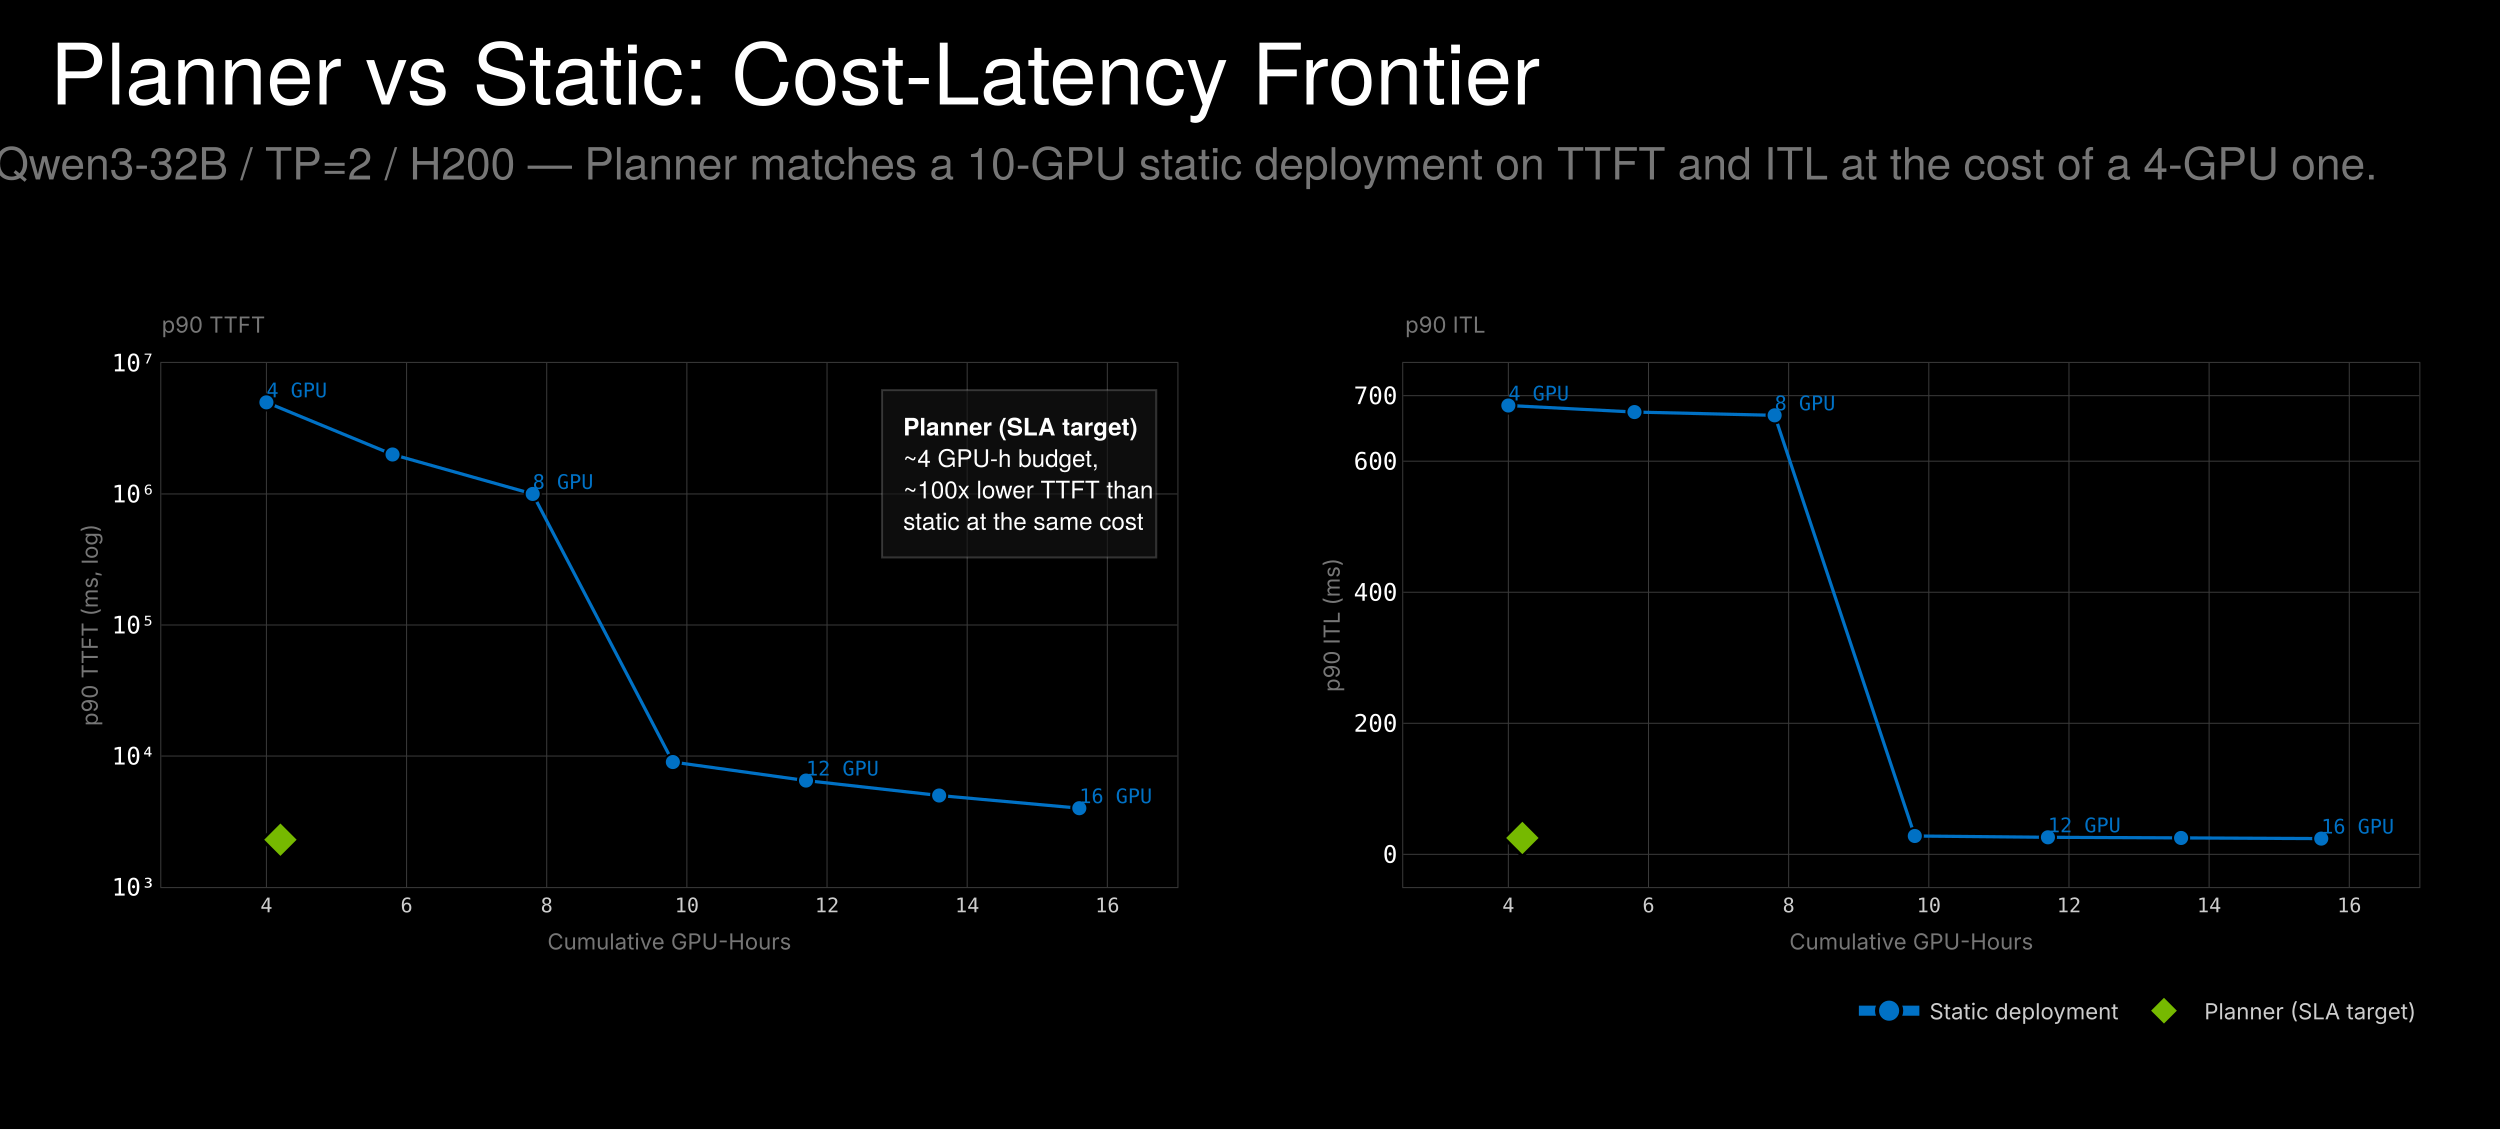
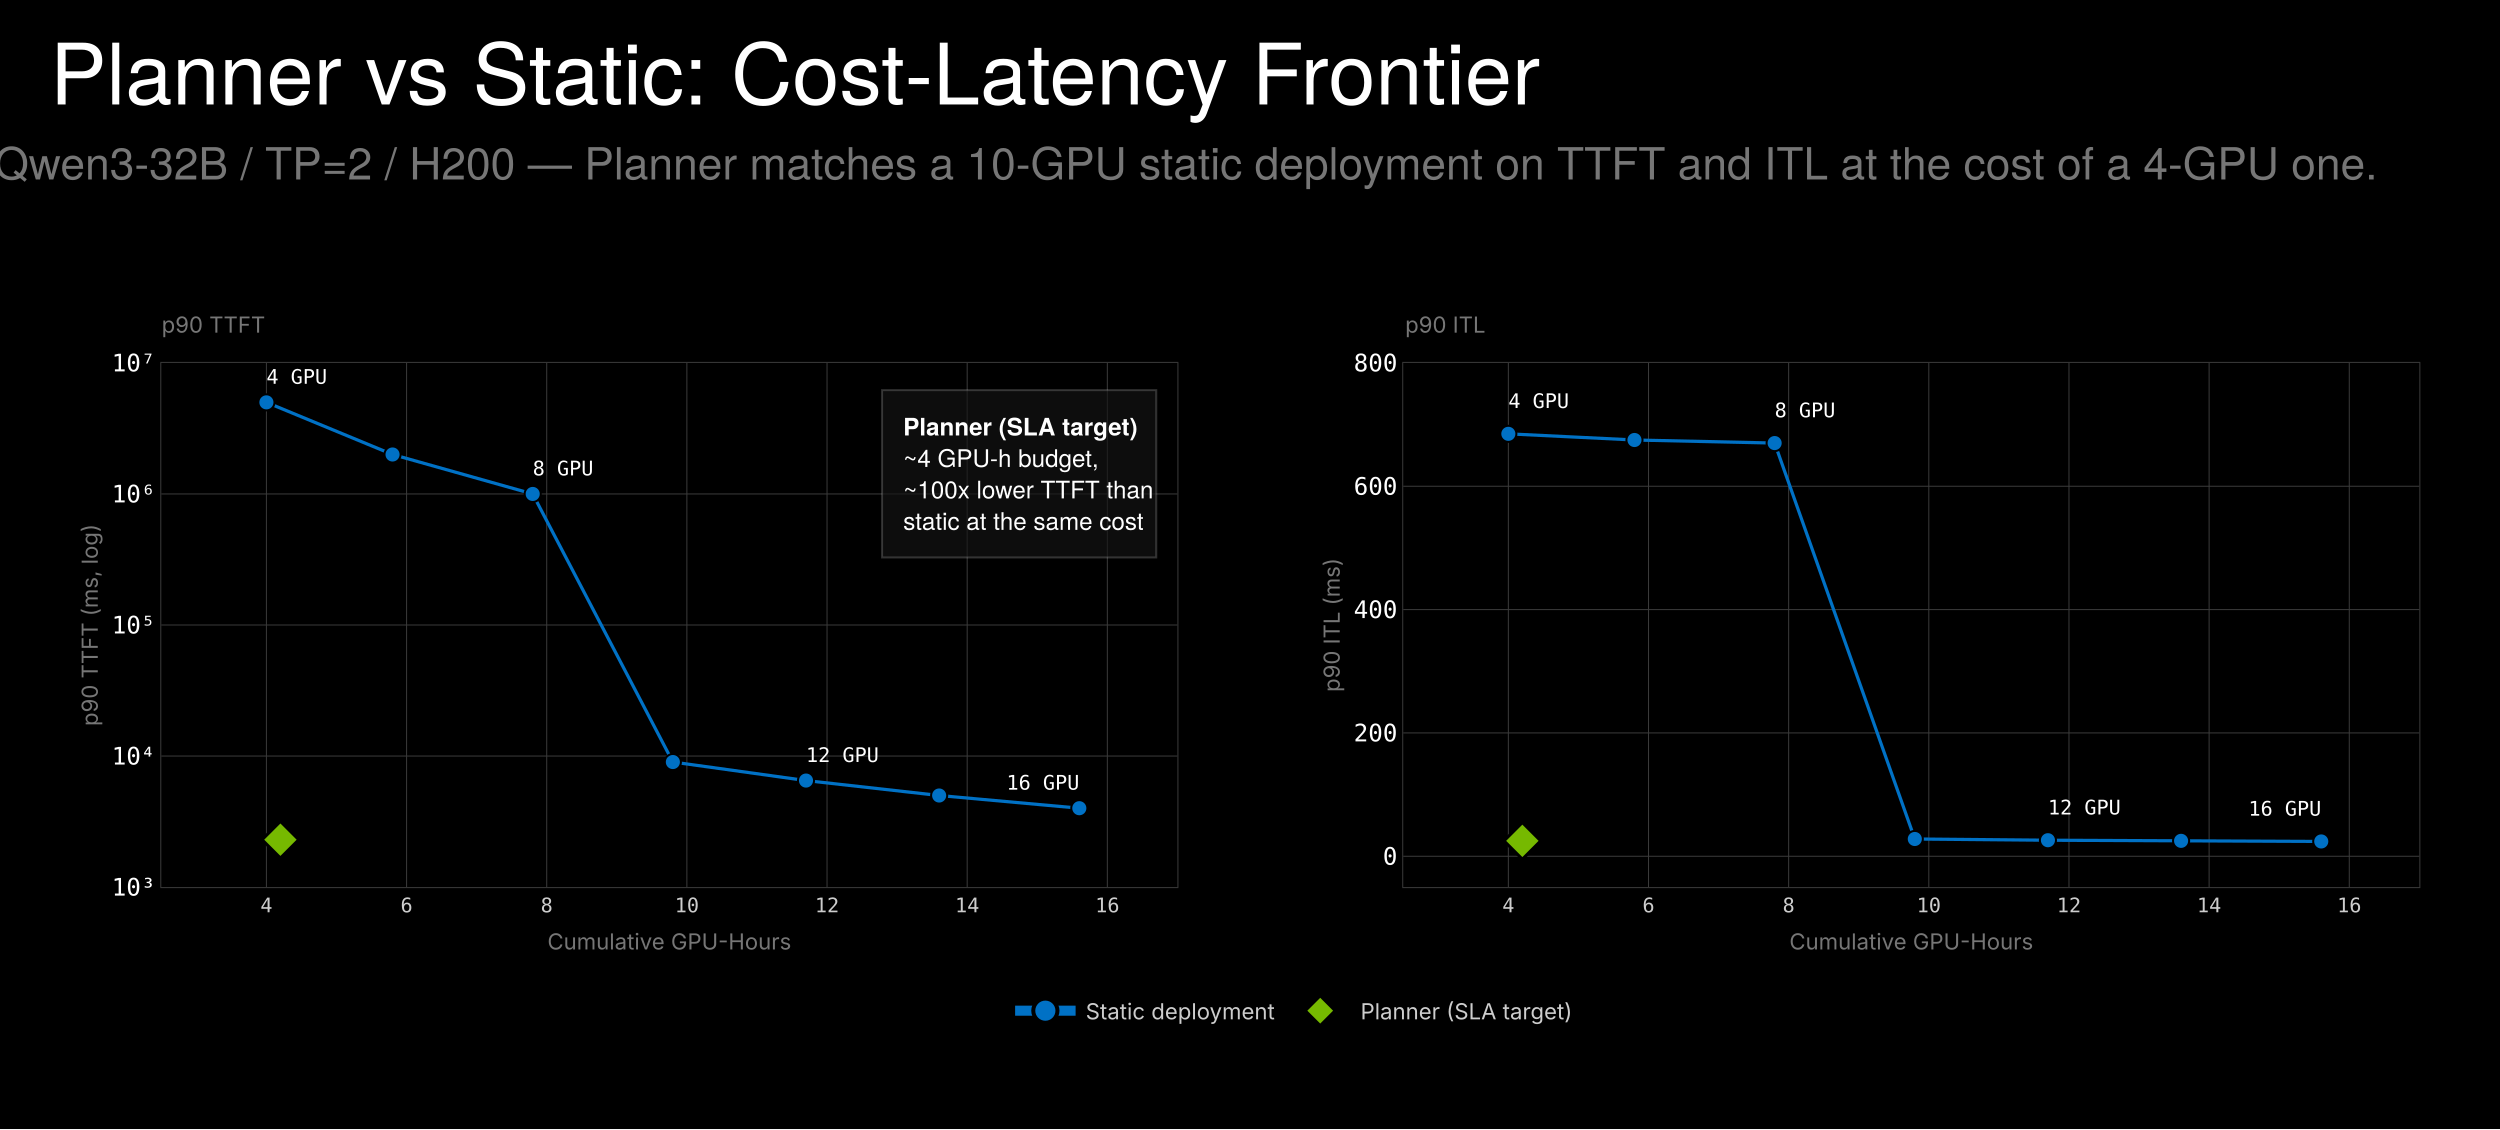
<svg xmlns="http://www.w3.org/2000/svg" class="main-svg" width="1240" height="560" style="" viewBox="0 0 1240 560">
  <rect x="0" y="0" width="1240" height="560" style="fill: rgb(0, 0, 0); fill-opacity: 1;" />
-   <defs id="defs-e20ea1">
+   <defs id="defs-cadc1c">
    <g class="clips">
-       <clipPath id="clipe20ea1xyplot" class="plotclip">
+       <clipPath id="clipcadc1cxyplot" class="plotclip">
        <rect width="504" height="260" />
      </clipPath>
-       <clipPath id="clipe20ea1x2y2plot" class="plotclip">
+       <clipPath id="clipcadc1cx2y2plot" class="plotclip">
        <rect width="504" height="260" />
      </clipPath>
-       <clipPath class="axesclip" id="clipe20ea1x">
+       <clipPath class="axesclip" id="clipcadc1cx">
        <rect x="80" y="0" width="504" height="560" />
      </clipPath>
-       <clipPath class="axesclip" id="clipe20ea1y">
+       <clipPath class="axesclip" id="clipcadc1cy">
        <rect x="0" y="180" width="1240" height="260" />
      </clipPath>
-       <clipPath class="axesclip" id="clipe20ea1xy">
+       <clipPath class="axesclip" id="clipcadc1cxy">
        <rect x="80" y="180" width="504" height="260" />
      </clipPath>
-       <clipPath class="axesclip" id="clipe20ea1y2">
+       <clipPath class="axesclip" id="clipcadc1cy2">
        <rect x="0" y="180" width="1240" height="260" />
      </clipPath>
-       <clipPath class="axesclip" id="clipe20ea1xy2">
+       <clipPath class="axesclip" id="clipcadc1cxy2">
        <rect x="80" y="180" width="504" height="260" />
      </clipPath>
-       <clipPath class="axesclip" id="clipe20ea1x2">
+       <clipPath class="axesclip" id="clipcadc1cx2">
        <rect x="696" y="0" width="504" height="560" />
      </clipPath>
-       <clipPath class="axesclip" id="clipe20ea1x2y">
+       <clipPath class="axesclip" id="clipcadc1cx2y">
        <rect x="696" y="180" width="504" height="260" />
      </clipPath>
-       <clipPath class="axesclip" id="clipe20ea1x2y2">
+       <clipPath class="axesclip" id="clipcadc1cx2y2">
        <rect x="696" y="180" width="504" height="260" />
      </clipPath>
    </g>
    <g class="gradients" />
    <g class="patterns" />
  </defs>
  <g class="bglayer" />
  <g class="layer-below">
    <g class="imagelayer" />
    <g class="shapelayer" />
  </g>
  <g class="cartesianlayer">
    <g class="subplot xy">
      <g class="layer-subplot">
        <g class="shapelayer" />
        <g class="imagelayer" />
      </g>
      <g class="minor-gridlayer">
        <g class="x" />
        <g class="y" />
      </g>
      <g class="gridlayer">
        <g class="x">
          <path class="xgrid crisp" transform="translate(132.14,0)" d="M0,180v260" style="stroke: rgb(58, 58, 58); stroke-opacity: 1; stroke-width: 0.5px;" />
          <path class="xgrid crisp" transform="translate(201.66,0)" d="M0,180v260" style="stroke: rgb(58, 58, 58); stroke-opacity: 1; stroke-width: 0.5px;" />
          <path class="xgrid crisp" transform="translate(271.17,0)" d="M0,180v260" style="stroke: rgb(58, 58, 58); stroke-opacity: 1; stroke-width: 0.5px;" />
          <path class="xgrid crisp" transform="translate(340.69,0)" d="M0,180v260" style="stroke: rgb(58, 58, 58); stroke-opacity: 1; stroke-width: 0.5px;" />
          <path class="xgrid crisp" transform="translate(410.21,0)" d="M0,180v260" style="stroke: rgb(58, 58, 58); stroke-opacity: 1; stroke-width: 0.5px;" />
          <path class="xgrid crisp" transform="translate(479.72,0)" d="M0,180v260" style="stroke: rgb(58, 58, 58); stroke-opacity: 1; stroke-width: 0.5px;" />
          <path class="xgrid crisp" transform="translate(549.24,0)" d="M0,180v260" style="stroke: rgb(58, 58, 58); stroke-opacity: 1; stroke-width: 0.5px;" />
        </g>
        <g class="y">
          <path class="ygrid crisp" transform="translate(0,375)" d="M80,0h504" style="stroke: rgb(58, 58, 58); stroke-opacity: 1; stroke-width: 0.5px;" />
          <path class="ygrid crisp" transform="translate(0,310)" d="M80,0h504" style="stroke: rgb(58, 58, 58); stroke-opacity: 1; stroke-width: 0.5px;" />
          <path class="ygrid crisp" transform="translate(0,245)" d="M80,0h504" style="stroke: rgb(58, 58, 58); stroke-opacity: 1; stroke-width: 0.5px;" />
        </g>
      </g>
      <g class="zerolinelayer" />
      <g class="layer-between">
        <g class="shapelayer" />
        <g class="imagelayer" />
      </g>
      <path class="xlines-below" />
      <path class="ylines-below" />
      <g class="overlines-below" />
      <g class="xaxislayer-below" />
      <g class="yaxislayer-below" />
      <g class="overaxes-below" />
      <g class="overplot">
-         <g class="xy" transform="translate(80,180)" clip-path="url(#clipe20ea1xyplot)">
+         <g class="xy" transform="translate(80,180)">
          <g class="scatterlayer mlayer">
-             <g class="trace scatter trace769a23" style="stroke-miterlimit: 2; opacity: 1;">
-               <g class="fills" />
+             <g class="trace scatter trace6e0366" style="stroke-miterlimit: 2; opacity: 1;">
+               <g class="fills" clip-path="url(#clipcadc1cxyplot)" />
              <g class="errorbars" />
              <g class="lines">
-                 <path class="js-line" d="M52.14,19.57L114.7,45.43L184.22,65L253.74,197.97L319.78,207.16L385.82,214.57L455.34,220.87" style="vector-effect: none; fill: none; stroke: rgb(0, 113, 197); stroke-opacity: 1; stroke-width: 1.6px; opacity: 1;" />
-               </g>
-               <g class="points">
+                 <path class="js-line" d="M52.14,19.57L114.7,45.43L184.22,65L253.74,197.97L319.78,207.16L385.82,214.57L455.34,220.87" clip-path="url(#clipcadc1cxyplot)" style="vector-effect: none; fill: none; stroke: rgb(0, 113, 197); stroke-opacity: 1; stroke-width: 1.6px; opacity: 1;" />
+               </g>
+               <g class="points" clip-path="url(#clipcadc1cxyplot)">
                <path class="point" transform="translate(52.14,19.57)" d="M4,0A4,4 0 1,1 0,-4A4,4 0 0,1 4,0Z" style="opacity: 1; stroke-width: 1px; fill: rgb(0, 113, 197); fill-opacity: 1; stroke: rgb(0, 0, 0); stroke-opacity: 1;" />
                <path class="point" transform="translate(114.7,45.43)" d="M4,0A4,4 0 1,1 0,-4A4,4 0 0,1 4,0Z" style="opacity: 1; stroke-width: 1px; fill: rgb(0, 113, 197); fill-opacity: 1; stroke: rgb(0, 0, 0); stroke-opacity: 1;" />
                <path class="point" transform="translate(184.22,65)" d="M4,0A4,4 0 1,1 0,-4A4,4 0 0,1 4,0Z" style="opacity: 1; stroke-width: 1px; fill: rgb(0, 113, 197); fill-opacity: 1; stroke: rgb(0, 0, 0); stroke-opacity: 1;" />
                <path class="point" transform="translate(253.74,197.97)" d="M4,0A4,4 0 1,1 0,-4A4,4 0 0,1 4,0Z" style="opacity: 1; stroke-width: 1px; fill: rgb(0, 113, 197); fill-opacity: 1; stroke: rgb(0, 0, 0); stroke-opacity: 1;" />
                <path class="point" transform="translate(319.78,207.16)" d="M4,0A4,4 0 1,1 0,-4A4,4 0 0,1 4,0Z" style="opacity: 1; stroke-width: 1px; fill: rgb(0, 113, 197); fill-opacity: 1; stroke: rgb(0, 0, 0); stroke-opacity: 1;" />
                <path class="point" transform="translate(385.82,214.57)" d="M4,0A4,4 0 1,1 0,-4A4,4 0 0,1 4,0Z" style="opacity: 1; stroke-width: 1px; fill: rgb(0, 113, 197); fill-opacity: 1; stroke: rgb(0, 0, 0); stroke-opacity: 1;" />
                <path class="point" transform="translate(455.34,220.87)" d="M4,0A4,4 0 1,1 0,-4A4,4 0 0,1 4,0Z" style="opacity: 1; stroke-width: 1px; fill: rgb(0, 113, 197); fill-opacity: 1; stroke: rgb(0, 0, 0); stroke-opacity: 1;" />
              </g>
-               <g class="text" />
-             </g>
-             <g class="trace scatter trace6d739d" style="stroke-miterlimit: 2; opacity: 1;">
-               <g class="fills" />
+               <g class="text" clip-path="url(#clipcadc1cxyplot)" />
+             </g>
+             <g class="trace scatter trace24b62a" style="stroke-miterlimit: 2; opacity: 1;">
+               <g class="fills" clip-path="url(#clipcadc1cxyplot)" />
              <g class="errorbars" />
              <g class="lines" />
              <g class="points" />
              <g class="text">
-                 <g class="textpoint" transform="translate(0,-2.5)">
-                   <text x="52.14" y="19.57" text-anchor="start" style="font-family: 'Geist Mono', 'JetBrains Mono', 'Roboto Mono', 'SF Mono', Menlo, Consolas, monospace; font-size: 10px; fill: rgb(0, 113, 197); fill-opacity: 1; white-space: pre;">4 GPU</text>
-                 </g>
-                 <g class="textpoint" transform="translate(0,-2.5)">
-                   <text x="184.22" y="65" text-anchor="start" style="font-family: 'Geist Mono', 'JetBrains Mono', 'Roboto Mono', 'SF Mono', Menlo, Consolas, monospace; font-size: 10px; fill: rgb(0, 113, 197); fill-opacity: 1; white-space: pre;">8 GPU</text>
-                 </g>
-                 <g class="textpoint" transform="translate(0,-2.5)">
-                   <text x="319.78" y="207.16" text-anchor="start" style="font-family: 'Geist Mono', 'JetBrains Mono', 'Roboto Mono', 'SF Mono', Menlo, Consolas, monospace; font-size: 10px; fill: rgb(0, 113, 197); fill-opacity: 1; white-space: pre;">12 GPU</text>
-                 </g>
-                 <g class="textpoint" transform="translate(0,-2.5)">
-                   <text x="455.34" y="220.87" text-anchor="start" style="font-family: 'Geist Mono', 'JetBrains Mono', 'Roboto Mono', 'SF Mono', Menlo, Consolas, monospace; font-size: 10px; fill: rgb(0, 113, 197); fill-opacity: 1; white-space: pre;">16 GPU</text>
-                 </g>
-               </g>
-             </g>
-             <g class="trace scatter trace0fc1ae" style="stroke-miterlimit: 2; opacity: 1;">
-               <g class="fills" />
+                 <g class="textpoint" transform="translate(0,2.5)">
+                   <text x="52.14" y="7.87" text-anchor="start" style="font-family: 'Geist Mono', 'JetBrains Mono', 'Roboto Mono', 'SF Mono', Menlo, Consolas, monospace; font-size: 10px; fill: rgb(255, 255, 255); fill-opacity: 1; white-space: pre;">4 GPU</text>
+                 </g>
+                 <g class="textpoint" transform="translate(0,2.5)">
+                   <text x="184.22" y="53.3" text-anchor="start" style="font-family: 'Geist Mono', 'JetBrains Mono', 'Roboto Mono', 'SF Mono', Menlo, Consolas, monospace; font-size: 10px; fill: rgb(255, 255, 255); fill-opacity: 1; white-space: pre;">8 GPU</text>
+                 </g>
+                 <g class="textpoint" transform="translate(0,2.5)">
+                   <text x="319.78" y="195.46" text-anchor="start" style="font-family: 'Geist Mono', 'JetBrains Mono', 'Roboto Mono', 'SF Mono', Menlo, Consolas, monospace; font-size: 10px; fill: rgb(255, 255, 255); fill-opacity: 1; white-space: pre;">12 GPU</text>
+                 </g>
+                 <g class="textpoint" transform="translate(0,2.5)">
+                   <text x="455.34" y="209.17" text-anchor="end" style="font-family: 'Geist Mono', 'JetBrains Mono', 'Roboto Mono', 'SF Mono', Menlo, Consolas, monospace; font-size: 10px; fill: rgb(255, 255, 255); fill-opacity: 1; white-space: pre;">16 GPU</text>
+                 </g>
+               </g>
+             </g>
+             <g class="trace scatter trace91339e" style="stroke-miterlimit: 2; opacity: 1;">
+               <g class="fills" clip-path="url(#clipcadc1cxyplot)" />
              <g class="errorbars" />
              <g class="lines" />
-               <g class="points">
+               <g class="points" clip-path="url(#clipcadc1cxyplot)">
                <path class="point" transform="translate(59.09,236.49)" d="M9.1,0L0,9.1L-9.1,0L0,-9.1Z" style="opacity: 1; stroke-width: 1.5px; fill: rgb(118, 185, 0); fill-opacity: 1; stroke: rgb(0, 0, 0); stroke-opacity: 1;" />
              </g>
-               <g class="text" />
+               <g class="text" clip-path="url(#clipcadc1cxyplot)" />
            </g>
          </g>
        </g>
      </g>
      <g class="zerolinelayer-above" />
      <path class="xlines-above crisp" d="M79.5,440.25H584.5M79.5,179.75H584.5" style="fill: none; stroke-width: 0.5px; stroke: rgb(58, 58, 58); stroke-opacity: 1;" />
      <path class="ylines-above crisp" d="M79.75,180V440M584.25,180V440" style="fill: none; stroke-width: 0.5px; stroke: rgb(58, 58, 58); stroke-opacity: 1;" />
      <g class="overlines-above" />
      <g class="xaxislayer-above">
        <g class="xtick">
          <text text-anchor="middle" x="0" y="452.5" transform="translate(132.14,0)" style="font-family: 'Geist Mono', 'JetBrains Mono', 'Roboto Mono', 'SF Mono', Menlo, Consolas, monospace; font-size: 10px; fill: rgb(205, 205, 205); fill-opacity: 1; white-space: pre;">4</text>
        </g>
        <g class="xtick">
          <text text-anchor="middle" x="0" y="452.5" style="font-family: 'Geist Mono', 'JetBrains Mono', 'Roboto Mono', 'SF Mono', Menlo, Consolas, monospace; font-size: 10px; fill: rgb(205, 205, 205); fill-opacity: 1; white-space: pre;" transform="translate(201.66,0)">6</text>
        </g>
        <g class="xtick">
          <text text-anchor="middle" x="0" y="452.5" style="font-family: 'Geist Mono', 'JetBrains Mono', 'Roboto Mono', 'SF Mono', Menlo, Consolas, monospace; font-size: 10px; fill: rgb(205, 205, 205); fill-opacity: 1; white-space: pre;" transform="translate(271.17,0)">8</text>
        </g>
        <g class="xtick">
          <text text-anchor="middle" x="0" y="452.5" style="font-family: 'Geist Mono', 'JetBrains Mono', 'Roboto Mono', 'SF Mono', Menlo, Consolas, monospace; font-size: 10px; fill: rgb(205, 205, 205); fill-opacity: 1; white-space: pre;" transform="translate(340.69,0)">10</text>
        </g>
        <g class="xtick">
          <text text-anchor="middle" x="0" y="452.5" style="font-family: 'Geist Mono', 'JetBrains Mono', 'Roboto Mono', 'SF Mono', Menlo, Consolas, monospace; font-size: 10px; fill: rgb(205, 205, 205); fill-opacity: 1; white-space: pre;" transform="translate(410.21,0)">12</text>
        </g>
        <g class="xtick">
          <text text-anchor="middle" x="0" y="452.5" style="font-family: 'Geist Mono', 'JetBrains Mono', 'Roboto Mono', 'SF Mono', Menlo, Consolas, monospace; font-size: 10px; fill: rgb(205, 205, 205); fill-opacity: 1; white-space: pre;" transform="translate(479.72,0)">14</text>
        </g>
        <g class="xtick">
          <text text-anchor="middle" x="0" y="452.5" style="font-family: 'Geist Mono', 'JetBrains Mono', 'Roboto Mono', 'SF Mono', Menlo, Consolas, monospace; font-size: 10px; fill: rgb(205, 205, 205); fill-opacity: 1; white-space: pre;" transform="translate(549.24,0)">16</text>
        </g>
      </g>
      <g class="yaxislayer-above">
        <g class="ytick">
          <text text-anchor="end" x="77.1" y="4.2" transform="translate(0,440)" style="font-family: 'Geist Mono', 'JetBrains Mono', 'Roboto Mono', 'SF Mono', Menlo, Consolas, monospace; font-size: 12px; fill: rgb(255, 255, 255); fill-opacity: 1; white-space: pre;">10³</text>
        </g>
        <g class="ytick">
          <text text-anchor="end" x="77.1" y="4.2" style="font-family: 'Geist Mono', 'JetBrains Mono', 'Roboto Mono', 'SF Mono', Menlo, Consolas, monospace; font-size: 12px; fill: rgb(255, 255, 255); fill-opacity: 1; white-space: pre;" transform="translate(0,375)">10⁴</text>
        </g>
        <g class="ytick">
          <text text-anchor="end" x="77.1" y="4.2" style="font-family: 'Geist Mono', 'JetBrains Mono', 'Roboto Mono', 'SF Mono', Menlo, Consolas, monospace; font-size: 12px; fill: rgb(255, 255, 255); fill-opacity: 1; white-space: pre;" transform="translate(0,310)">10⁵</text>
        </g>
        <g class="ytick">
          <text text-anchor="end" x="77.1" y="4.2" style="font-family: 'Geist Mono', 'JetBrains Mono', 'Roboto Mono', 'SF Mono', Menlo, Consolas, monospace; font-size: 12px; fill: rgb(255, 255, 255); fill-opacity: 1; white-space: pre;" transform="translate(0,245)">10⁶</text>
        </g>
        <g class="ytick">
          <text text-anchor="end" x="77.1" y="4.2" style="font-family: 'Geist Mono', 'JetBrains Mono', 'Roboto Mono', 'SF Mono', Menlo, Consolas, monospace; font-size: 12px; fill: rgb(255, 255, 255); fill-opacity: 1; white-space: pre;" transform="translate(0,180)">10⁷</text>
        </g>
      </g>
      <g class="overaxes-above" />
    </g>
    <g class="subplot x2y2">
      <g class="layer-subplot">
        <g class="shapelayer" />
        <g class="imagelayer" />
      </g>
      <g class="minor-gridlayer">
        <g class="x2" />
        <g class="y2" />
      </g>
      <g class="gridlayer">
        <g class="x2">
          <path class="x2grid crisp" transform="translate(748.14,0)" d="M0,180v260" style="stroke: rgb(58, 58, 58); stroke-opacity: 1; stroke-width: 0.5px;" />
          <path class="x2grid crisp" transform="translate(817.66,0)" d="M0,180v260" style="stroke: rgb(58, 58, 58); stroke-opacity: 1; stroke-width: 0.5px;" />
          <path class="x2grid crisp" transform="translate(887.17,0)" d="M0,180v260" style="stroke: rgb(58, 58, 58); stroke-opacity: 1; stroke-width: 0.5px;" />
          <path class="x2grid crisp" transform="translate(956.69,0)" d="M0,180v260" style="stroke: rgb(58, 58, 58); stroke-opacity: 1; stroke-width: 0.5px;" />
          <path class="x2grid crisp" transform="translate(1026.21,0)" d="M0,180v260" style="stroke: rgb(58, 58, 58); stroke-opacity: 1; stroke-width: 0.5px;" />
          <path class="x2grid crisp" transform="translate(1095.72,0)" d="M0,180v260" style="stroke: rgb(58, 58, 58); stroke-opacity: 1; stroke-width: 0.5px;" />
          <path class="x2grid crisp" transform="translate(1165.24,0)" d="M0,180v260" style="stroke: rgb(58, 58, 58); stroke-opacity: 1; stroke-width: 0.5px;" />
        </g>
        <g class="y2">
-           <path class="y2grid crisp" transform="translate(0,423.75)" d="M696,0h504" style="stroke: rgb(58, 58, 58); stroke-opacity: 1; stroke-width: 0.5px;" />
-           <path class="y2grid crisp" transform="translate(0,358.75)" d="M696,0h504" style="stroke: rgb(58, 58, 58); stroke-opacity: 1; stroke-width: 0.5px;" />
-           <path class="y2grid crisp" transform="translate(0,293.75)" d="M696,0h504" style="stroke: rgb(58, 58, 58); stroke-opacity: 1; stroke-width: 0.5px;" />
-           <path class="y2grid crisp" transform="translate(0,228.75)" d="M696,0h504" style="stroke: rgb(58, 58, 58); stroke-opacity: 1; stroke-width: 0.5px;" />
-           <path class="y2grid crisp" transform="translate(0,196.25)" d="M696,0h504" style="stroke: rgb(58, 58, 58); stroke-opacity: 1; stroke-width: 0.5px;" />
+           <path class="y2grid crisp" transform="translate(0,424.71)" d="M696,0h504" style="stroke: rgb(58, 58, 58); stroke-opacity: 1; stroke-width: 0.5px;" />
+           <path class="y2grid crisp" transform="translate(0,363.53)" d="M696,0h504" style="stroke: rgb(58, 58, 58); stroke-opacity: 1; stroke-width: 0.5px;" />
+           <path class="y2grid crisp" transform="translate(0,302.35)" d="M696,0h504" style="stroke: rgb(58, 58, 58); stroke-opacity: 1; stroke-width: 0.5px;" />
+           <path class="y2grid crisp" transform="translate(0,241.18)" d="M696,0h504" style="stroke: rgb(58, 58, 58); stroke-opacity: 1; stroke-width: 0.5px;" />
        </g>
      </g>
      <g class="zerolinelayer" />
      <g class="layer-between">
        <g class="shapelayer" />
        <g class="imagelayer" />
      </g>
      <path class="xlines-below" />
      <path class="ylines-below" />
      <g class="overlines-below" />
      <g class="xaxislayer-below" />
      <g class="yaxislayer-below" />
      <g class="overaxes-below" />
      <g class="overplot">
-         <g class="x2y2" transform="translate(696,180)" clip-path="url(#clipe20ea1x2y2plot)">
+         <g class="x2y2" transform="translate(696,180)">
          <g class="scatterlayer mlayer">
-             <g class="trace scatter trace179962" style="stroke-miterlimit: 2; opacity: 1;">
-               <g class="fills" />
+             <g class="trace scatter trace366519" style="stroke-miterlimit: 2; opacity: 1;">
+               <g class="fills" clip-path="url(#clipcadc1cx2y2plot)" />
              <g class="errorbars" />
              <g class="lines">
-                 <path class="js-line" d="M52.14,21.13L114.7,24.38L184.22,26L253.74,234.65L319.78,235.3L455.34,235.95" style="vector-effect: none; fill: none; stroke: rgb(0, 113, 197); stroke-opacity: 1; stroke-width: 1.6px; opacity: 1;" />
-               </g>
-               <g class="points">
-                 <path class="point" transform="translate(52.14,21.13)" d="M4,0A4,4 0 1,1 0,-4A4,4 0 0,1 4,0Z" style="opacity: 1; stroke-width: 1px; fill: rgb(0, 113, 197); fill-opacity: 1; stroke: rgb(0, 0, 0); stroke-opacity: 1;" />
-                 <path class="point" transform="translate(114.7,24.38)" d="M4,0A4,4 0 1,1 0,-4A4,4 0 0,1 4,0Z" style="opacity: 1; stroke-width: 1px; fill: rgb(0, 113, 197); fill-opacity: 1; stroke: rgb(0, 0, 0); stroke-opacity: 1;" />
-                 <path class="point" transform="translate(184.22,26)" d="M4,0A4,4 0 1,1 0,-4A4,4 0 0,1 4,0Z" style="opacity: 1; stroke-width: 1px; fill: rgb(0, 113, 197); fill-opacity: 1; stroke: rgb(0, 0, 0); stroke-opacity: 1;" />
-                 <path class="point" transform="translate(253.74,234.65)" d="M4,0A4,4 0 1,1 0,-4A4,4 0 0,1 4,0Z" style="opacity: 1; stroke-width: 1px; fill: rgb(0, 113, 197); fill-opacity: 1; stroke: rgb(0, 0, 0); stroke-opacity: 1;" />
-                 <path class="point" transform="translate(319.78,235.3)" d="M4,0A4,4 0 1,1 0,-4A4,4 0 0,1 4,0Z" style="opacity: 1; stroke-width: 1px; fill: rgb(0, 113, 197); fill-opacity: 1; stroke: rgb(0, 0, 0); stroke-opacity: 1;" />
-                 <path class="point" transform="translate(385.82,235.63)" d="M4,0A4,4 0 1,1 0,-4A4,4 0 0,1 4,0Z" style="opacity: 1; stroke-width: 1px; fill: rgb(0, 113, 197); fill-opacity: 1; stroke: rgb(0, 0, 0); stroke-opacity: 1;" />
-                 <path class="point" transform="translate(455.34,235.95)" d="M4,0A4,4 0 1,1 0,-4A4,4 0 0,1 4,0Z" style="opacity: 1; stroke-width: 1px; fill: rgb(0, 113, 197); fill-opacity: 1; stroke: rgb(0, 0, 0); stroke-opacity: 1;" />
-               </g>
-               <g class="text" />
-             </g>
-             <g class="trace scatter trace56093a" style="stroke-miterlimit: 2; opacity: 1;">
-               <g class="fills" />
+                 <path class="js-line" d="M52.14,35.18L114.7,38.24L184.22,39.76L253.74,236.14L319.78,236.75L455.34,237.36" clip-path="url(#clipcadc1cx2y2plot)" style="vector-effect: none; fill: none; stroke: rgb(0, 113, 197); stroke-opacity: 1; stroke-width: 1.6px; opacity: 1;" />
+               </g>
+               <g class="points" clip-path="url(#clipcadc1cx2y2plot)">
+                 <path class="point" transform="translate(52.14,35.18)" d="M4,0A4,4 0 1,1 0,-4A4,4 0 0,1 4,0Z" style="opacity: 1; stroke-width: 1px; fill: rgb(0, 113, 197); fill-opacity: 1; stroke: rgb(0, 0, 0); stroke-opacity: 1;" />
+                 <path class="point" transform="translate(114.7,38.24)" d="M4,0A4,4 0 1,1 0,-4A4,4 0 0,1 4,0Z" style="opacity: 1; stroke-width: 1px; fill: rgb(0, 113, 197); fill-opacity: 1; stroke: rgb(0, 0, 0); stroke-opacity: 1;" />
+                 <path class="point" transform="translate(184.22,39.76)" d="M4,0A4,4 0 1,1 0,-4A4,4 0 0,1 4,0Z" style="opacity: 1; stroke-width: 1px; fill: rgb(0, 113, 197); fill-opacity: 1; stroke: rgb(0, 0, 0); stroke-opacity: 1;" />
+                 <path class="point" transform="translate(253.74,236.14)" d="M4,0A4,4 0 1,1 0,-4A4,4 0 0,1 4,0Z" style="opacity: 1; stroke-width: 1px; fill: rgb(0, 113, 197); fill-opacity: 1; stroke: rgb(0, 0, 0); stroke-opacity: 1;" />
+                 <path class="point" transform="translate(319.78,236.75)" d="M4,0A4,4 0 1,1 0,-4A4,4 0 0,1 4,0Z" style="opacity: 1; stroke-width: 1px; fill: rgb(0, 113, 197); fill-opacity: 1; stroke: rgb(0, 0, 0); stroke-opacity: 1;" />
+                 <path class="point" transform="translate(385.82,237.06)" d="M4,0A4,4 0 1,1 0,-4A4,4 0 0,1 4,0Z" style="opacity: 1; stroke-width: 1px; fill: rgb(0, 113, 197); fill-opacity: 1; stroke: rgb(0, 0, 0); stroke-opacity: 1;" />
+                 <path class="point" transform="translate(455.34,237.36)" d="M4,0A4,4 0 1,1 0,-4A4,4 0 0,1 4,0Z" style="opacity: 1; stroke-width: 1px; fill: rgb(0, 113, 197); fill-opacity: 1; stroke: rgb(0, 0, 0); stroke-opacity: 1;" />
+               </g>
+               <g class="text" clip-path="url(#clipcadc1cx2y2plot)" />
+             </g>
+             <g class="trace scatter trace2eff58" style="stroke-miterlimit: 2; opacity: 1;">
+               <g class="fills" clip-path="url(#clipcadc1cx2y2plot)" />
              <g class="errorbars" />
              <g class="lines" />
              <g class="points" />
              <g class="text">
-                 <g class="textpoint" transform="translate(0,-2.5)">
-                   <text x="52.14" y="21.13" text-anchor="start" style="font-family: 'Geist Mono', 'JetBrains Mono', 'Roboto Mono', 'SF Mono', Menlo, Consolas, monospace; font-size: 10px; fill: rgb(0, 113, 197); fill-opacity: 1; white-space: pre;">4 GPU</text>
-                 </g>
-                 <g class="textpoint" transform="translate(0,-2.5)">
-                   <text x="184.22" y="26" text-anchor="start" style="font-family: 'Geist Mono', 'JetBrains Mono', 'Roboto Mono', 'SF Mono', Menlo, Consolas, monospace; font-size: 10px; fill: rgb(0, 113, 197); fill-opacity: 1; white-space: pre;">8 GPU</text>
-                 </g>
-                 <g class="textpoint" transform="translate(0,-2.5)">
-                   <text x="319.78" y="235.3" text-anchor="start" style="font-family: 'Geist Mono', 'JetBrains Mono', 'Roboto Mono', 'SF Mono', Menlo, Consolas, monospace; font-size: 10px; fill: rgb(0, 113, 197); fill-opacity: 1; white-space: pre;">12 GPU</text>
-                 </g>
-                 <g class="textpoint" transform="translate(0,-2.5)">
-                   <text x="455.34" y="235.95" text-anchor="start" style="font-family: 'Geist Mono', 'JetBrains Mono', 'Roboto Mono', 'SF Mono', Menlo, Consolas, monospace; font-size: 10px; fill: rgb(0, 113, 197); fill-opacity: 1; white-space: pre;">16 GPU</text>
-                 </g>
-               </g>
-             </g>
-             <g class="trace scatter trace9e08ec" style="stroke-miterlimit: 2; opacity: 1;">
-               <g class="fills" />
+                 <g class="textpoint" transform="translate(0,2.5)">
+                   <text x="52.14" y="19.88" text-anchor="start" style="font-family: 'Geist Mono', 'JetBrains Mono', 'Roboto Mono', 'SF Mono', Menlo, Consolas, monospace; font-size: 10px; fill: rgb(255, 255, 255); fill-opacity: 1; white-space: pre;">4 GPU</text>
+                 </g>
+                 <g class="textpoint" transform="translate(0,2.5)">
+                   <text x="184.22" y="24.47" text-anchor="start" style="font-family: 'Geist Mono', 'JetBrains Mono', 'Roboto Mono', 'SF Mono', Menlo, Consolas, monospace; font-size: 10px; fill: rgb(255, 255, 255); fill-opacity: 1; white-space: pre;">8 GPU</text>
+                 </g>
+                 <g class="textpoint" transform="translate(0,2.5)">
+                   <text x="319.78" y="221.46" text-anchor="start" style="font-family: 'Geist Mono', 'JetBrains Mono', 'Roboto Mono', 'SF Mono', Menlo, Consolas, monospace; font-size: 10px; fill: rgb(255, 255, 255); fill-opacity: 1; white-space: pre;">12 GPU</text>
+                 </g>
+                 <g class="textpoint" transform="translate(0,2.5)">
+                   <text x="455.34" y="222.07" text-anchor="end" style="font-family: 'Geist Mono', 'JetBrains Mono', 'Roboto Mono', 'SF Mono', Menlo, Consolas, monospace; font-size: 10px; fill: rgb(255, 255, 255); fill-opacity: 1; white-space: pre;">16 GPU</text>
+                 </g>
+               </g>
+             </g>
+             <g class="trace scatter trace9df9c0" style="stroke-miterlimit: 2; opacity: 1;">
+               <g class="fills" clip-path="url(#clipcadc1cx2y2plot)" />
              <g class="errorbars" />
              <g class="lines" />
-               <g class="points">
-                 <path class="point" transform="translate(59.09,235.63)" d="M9.1,0L0,9.1L-9.1,0L0,-9.1Z" style="opacity: 1; stroke-width: 1.5px; fill: rgb(118, 185, 0); fill-opacity: 1; stroke: rgb(0, 0, 0); stroke-opacity: 1;" />
-               </g>
-               <g class="text" />
+               <g class="points" clip-path="url(#clipcadc1cx2y2plot)">
+                 <path class="point" transform="translate(59.09,237.06)" d="M9.1,0L0,9.1L-9.1,0L0,-9.1Z" style="opacity: 1; stroke-width: 1.5px; fill: rgb(118, 185, 0); fill-opacity: 1; stroke: rgb(0, 0, 0); stroke-opacity: 1;" />
+               </g>
+               <g class="text" clip-path="url(#clipcadc1cx2y2plot)" />
            </g>
          </g>
        </g>
      </g>
      <g class="zerolinelayer-above" />
      <path class="xlines-above crisp" d="M695.5,440.25H1200.5M695.5,179.75H1200.5" style="fill: none; stroke-width: 0.5px; stroke: rgb(58, 58, 58); stroke-opacity: 1;" />
      <path class="ylines-above crisp" d="M695.75,180V440M1200.25,180V440" style="fill: none; stroke-width: 0.5px; stroke: rgb(58, 58, 58); stroke-opacity: 1;" />
      <g class="overlines-above" />
      <g class="xaxislayer-above">
        <g class="x2tick">
          <text text-anchor="middle" x="0" y="452.5" transform="translate(748.14,0)" style="font-family: 'Geist Mono', 'JetBrains Mono', 'Roboto Mono', 'SF Mono', Menlo, Consolas, monospace; font-size: 10px; fill: rgb(205, 205, 205); fill-opacity: 1; white-space: pre;">4</text>
        </g>
        <g class="x2tick">
          <text text-anchor="middle" x="0" y="452.5" style="font-family: 'Geist Mono', 'JetBrains Mono', 'Roboto Mono', 'SF Mono', Menlo, Consolas, monospace; font-size: 10px; fill: rgb(205, 205, 205); fill-opacity: 1; white-space: pre;" transform="translate(817.66,0)">6</text>
        </g>
        <g class="x2tick">
          <text text-anchor="middle" x="0" y="452.5" style="font-family: 'Geist Mono', 'JetBrains Mono', 'Roboto Mono', 'SF Mono', Menlo, Consolas, monospace; font-size: 10px; fill: rgb(205, 205, 205); fill-opacity: 1; white-space: pre;" transform="translate(887.17,0)">8</text>
        </g>
        <g class="x2tick">
          <text text-anchor="middle" x="0" y="452.5" style="font-family: 'Geist Mono', 'JetBrains Mono', 'Roboto Mono', 'SF Mono', Menlo, Consolas, monospace; font-size: 10px; fill: rgb(205, 205, 205); fill-opacity: 1; white-space: pre;" transform="translate(956.69,0)">10</text>
        </g>
        <g class="x2tick">
          <text text-anchor="middle" x="0" y="452.5" style="font-family: 'Geist Mono', 'JetBrains Mono', 'Roboto Mono', 'SF Mono', Menlo, Consolas, monospace; font-size: 10px; fill: rgb(205, 205, 205); fill-opacity: 1; white-space: pre;" transform="translate(1026.21,0)">12</text>
        </g>
        <g class="x2tick">
          <text text-anchor="middle" x="0" y="452.5" style="font-family: 'Geist Mono', 'JetBrains Mono', 'Roboto Mono', 'SF Mono', Menlo, Consolas, monospace; font-size: 10px; fill: rgb(205, 205, 205); fill-opacity: 1; white-space: pre;" transform="translate(1095.72,0)">14</text>
        </g>
        <g class="x2tick">
          <text text-anchor="middle" x="0" y="452.5" style="font-family: 'Geist Mono', 'JetBrains Mono', 'Roboto Mono', 'SF Mono', Menlo, Consolas, monospace; font-size: 10px; fill: rgb(205, 205, 205); fill-opacity: 1; white-space: pre;" transform="translate(1165.24,0)">16</text>
        </g>
      </g>
      <g class="yaxislayer-above">
        <g class="y2tick">
-           <text text-anchor="end" x="693.1" y="4.2" transform="translate(0,423.75)" style="font-family: 'Geist Mono', 'JetBrains Mono', 'Roboto Mono', 'SF Mono', Menlo, Consolas, monospace; font-size: 12px; fill: rgb(255, 255, 255); fill-opacity: 1; white-space: pre;">0</text>
+           <text text-anchor="end" x="693.1" y="4.2" transform="translate(0,424.71)" style="font-family: 'Geist Mono', 'JetBrains Mono', 'Roboto Mono', 'SF Mono', Menlo, Consolas, monospace; font-size: 12px; fill: rgb(255, 255, 255); fill-opacity: 1; white-space: pre;">0</text>
        </g>
        <g class="y2tick">
-           <text text-anchor="end" x="693.1" y="4.2" style="font-family: 'Geist Mono', 'JetBrains Mono', 'Roboto Mono', 'SF Mono', Menlo, Consolas, monospace; font-size: 12px; fill: rgb(255, 255, 255); fill-opacity: 1; white-space: pre;" transform="translate(0,358.75)">200</text>
+           <text text-anchor="end" x="693.1" y="4.2" style="font-family: 'Geist Mono', 'JetBrains Mono', 'Roboto Mono', 'SF Mono', Menlo, Consolas, monospace; font-size: 12px; fill: rgb(255, 255, 255); fill-opacity: 1; white-space: pre;" transform="translate(0,363.53)">200</text>
        </g>
        <g class="y2tick">
-           <text text-anchor="end" x="693.1" y="4.2" style="font-family: 'Geist Mono', 'JetBrains Mono', 'Roboto Mono', 'SF Mono', Menlo, Consolas, monospace; font-size: 12px; fill: rgb(255, 255, 255); fill-opacity: 1; white-space: pre;" transform="translate(0,293.75)">400</text>
+           <text text-anchor="end" x="693.1" y="4.2" style="font-family: 'Geist Mono', 'JetBrains Mono', 'Roboto Mono', 'SF Mono', Menlo, Consolas, monospace; font-size: 12px; fill: rgb(255, 255, 255); fill-opacity: 1; white-space: pre;" transform="translate(0,302.35)">400</text>
        </g>
        <g class="y2tick">
-           <text text-anchor="end" x="693.1" y="4.2" style="font-family: 'Geist Mono', 'JetBrains Mono', 'Roboto Mono', 'SF Mono', Menlo, Consolas, monospace; font-size: 12px; fill: rgb(255, 255, 255); fill-opacity: 1; white-space: pre;" transform="translate(0,228.75)">600</text>
+           <text text-anchor="end" x="693.1" y="4.2" style="font-family: 'Geist Mono', 'JetBrains Mono', 'Roboto Mono', 'SF Mono', Menlo, Consolas, monospace; font-size: 12px; fill: rgb(255, 255, 255); fill-opacity: 1; white-space: pre;" transform="translate(0,241.18)">600</text>
        </g>
        <g class="y2tick">
-           <text text-anchor="end" x="693.1" y="4.2" style="font-family: 'Geist Mono', 'JetBrains Mono', 'Roboto Mono', 'SF Mono', Menlo, Consolas, monospace; font-size: 12px; fill: rgb(255, 255, 255); fill-opacity: 1; white-space: pre;" transform="translate(0,196.25)">700</text>
+           <text text-anchor="end" x="693.1" y="4.2" style="font-family: 'Geist Mono', 'JetBrains Mono', 'Roboto Mono', 'SF Mono', Menlo, Consolas, monospace; font-size: 12px; fill: rgb(255, 255, 255); fill-opacity: 1; white-space: pre;" transform="translate(0,180)">800</text>
        </g>
      </g>
      <g class="overaxes-above" />
    </g>
  </g>
  <g class="polarlayer" />
  <g class="smithlayer" />
  <g class="ternarylayer" />
  <g class="geolayer" />
  <g class="funnelarealayer" />
  <g class="pielayer" />
  <g class="iciclelayer" />
  <g class="treemaplayer" />
  <g class="sunburstlayer" />
  <g class="glimages" />
-   <defs id="topdefs-e20ea1">
+   <defs id="topdefs-cadc1c">
    <g class="clips" />
-     <clipPath id="legende20ea1">
+     <clipPath id="legendcadc1c">
      <rect width="283" height="29" x="0" y="0" />
    </clipPath>
  </defs>
  <g class="layer-above">
    <g class="imagelayer" />
    <g class="shapelayer" />
  </g>
  <g class="infolayer">
-     <g class="legend" pointer-events="all" transform="translate(917,486.8)">
+     <g class="legend" pointer-events="all" transform="translate(498.5,486.8)">
      <rect class="bg" shape-rendering="crispEdges" style="stroke: rgb(58, 58, 58); stroke-opacity: 1; fill: rgb(0, 0, 0); fill-opacity: 0; stroke-width: 0px;" width="283" height="29" x="0" y="0" />
-       <g class="scrollbox" transform="" clip-path="url(#legende20ea1)">
+       <g class="scrollbox" transform="" clip-path="url(#legendcadc1c)">
        <g class="groups" transform="">
          <g class="traces" transform="translate(0,14.5)" style="opacity: 1;">
            <text class="legendtext" text-anchor="start" x="40" y="4.29" style="font-family: Geist, Inter, 'Helvetica Neue', Arial, sans-serif; font-size: 11px; fill: rgb(205, 205, 205); fill-opacity: 1; white-space: pre;">Static deployment</text>
            <g class="layers" style="opacity: 1;">
              <g class="legendfill" />
              <g class="legendlines">
                <path class="js-line" d="M5,0h30" style="fill: none; stroke: rgb(0, 113, 197); stroke-opacity: 1; stroke-width: 5px;" />
              </g>
              <g class="legendsymbols">
                <g class="legendpoints">
                  <path class="scatterpts" transform="translate(20,0)" d="M6,0A6,6 0 1,1 0,-6A6,6 0 0,1 6,0Z" style="opacity: 1; stroke-width: 2px; fill: rgb(0, 113, 197); fill-opacity: 1; stroke: rgb(0, 0, 0); stroke-opacity: 1;" />
                </g>
              </g>
            </g>
            <rect class="legendtoggle" x="0" y="-9.5" width="133.828" height="19" style="fill: rgb(0, 0, 0); fill-opacity: 0;" />
          </g>
        </g>
        <g class="groups" transform="translate(136.3281,0)">
          <g class="traces" transform="translate(0,14.5)" style="opacity: 1;">
            <text class="legendtext" text-anchor="start" x="40" y="4.29" style="font-family: Geist, Inter, 'Helvetica Neue', Arial, sans-serif; font-size: 11px; fill: rgb(205, 205, 205); fill-opacity: 1; white-space: pre;">Planner (SLA target)</text>
            <g class="layers" style="opacity: 1;">
              <g class="legendfill" />
              <g class="legendlines" />
              <g class="legendsymbols">
                <g class="legendpoints">
                  <path class="scatterpts" transform="translate(20,0)" d="M7.8,0L0,7.8L-7.8,0L0,-7.8Z" style="opacity: 1; stroke-width: 2px; fill: rgb(118, 185, 0); fill-opacity: 1; stroke: rgb(0, 0, 0); stroke-opacity: 1;" />
                </g>
              </g>
            </g>
            <rect class="legendtoggle" x="0" y="-9.5" width="143.594" height="19" style="fill: rgb(0, 0, 0); fill-opacity: 0;" />
          </g>
        </g>
      </g>
      <rect class="scrollbar" rx="20" ry="3" width="0" height="0" style="fill: rgb(128, 139, 164); fill-opacity: 1;" x="0" y="0" />
    </g>
    <g class="g-gtitle">
      <text class="gtitle" x="24.8" y="22.4" text-anchor="start" dy="0.7em" style="opacity: 1; font-family: 'Helvetica Neue', HelveticaNeue, sans-serif; font-size: 42px; fill: rgb(255, 255, 255); fill-opacity: 1; font-weight: 300; white-space: pre;">Planner vs Static: Cost-Latency Frontier</text>
    </g>
    <g class="g-xtitle">
      <text class="xtitle" x="332" y="470.95" text-anchor="middle" style="opacity: 1; font-family: Geist, Inter, 'Helvetica Neue', Arial, sans-serif; font-size: 11px; fill: rgb(118, 118, 118); fill-opacity: 1; white-space: pre;">Cumulative GPU-Hours</text>
    </g>
    <g class="g-x2title">
      <text class="x2title" x="948" y="470.95" text-anchor="middle" style="opacity: 1; font-family: Geist, Inter, 'Helvetica Neue', Arial, sans-serif; font-size: 11px; fill: rgb(118, 118, 118); fill-opacity: 1; white-space: pre;">Cumulative GPU-Hours</text>
    </g>
    <g class="g-ytitle">
      <text class="ytitle" transform="rotate(-90,48.5,310)" x="48.5" y="310" text-anchor="middle" style="opacity: 1; font-family: Geist, Inter, 'Helvetica Neue', Arial, sans-serif; font-size: 11px; fill: rgb(118, 118, 118); fill-opacity: 1; white-space: pre;">p90 TTFT (ms, log)</text>
    </g>
    <g class="g-y2title">
      <text class="y2title" transform="rotate(-90,664.5,310)" x="664.5" y="310" text-anchor="middle" style="opacity: 1; font-family: Geist, Inter, 'Helvetica Neue', Arial, sans-serif; font-size: 11px; fill: rgb(118, 118, 118); fill-opacity: 1; white-space: pre;">p90 ITL (ms)</text>
    </g>
    <g class="annotation" data-index="0" style="opacity: 1;">
      <g class="annotation-text-g" transform="rotate(0,106,160.6)">
        <g class="cursor-pointer" transform="translate(80,152)">
          <rect class="bg" x="0.5" y="0.5" width="51" height="17" style="stroke-width: 1px; stroke: rgb(0, 0, 0); stroke-opacity: 0; fill: rgb(0, 0, 0); fill-opacity: 0;" />
          <text class="annotation-text" text-anchor="middle" x="25.859" y="13" style="font-family: Geist, Inter, 'Helvetica Neue', Arial, sans-serif; font-size: 11px; fill: rgb(118, 118, 118); fill-opacity: 1; white-space: pre;">p90 TTFT</text>
        </g>
      </g>
    </g>
    <g class="annotation" data-index="1" style="opacity: 1;">
      <g class="annotation-text-g" transform="rotate(0,717,160.6)">
        <g class="cursor-pointer" transform="translate(696,152)">
          <rect class="bg" x="0.5" y="0.5" width="41" height="17" style="stroke-width: 1px; stroke: rgb(0, 0, 0); stroke-opacity: 0; fill: rgb(0, 0, 0); fill-opacity: 0;" />
          <text class="annotation-text" text-anchor="middle" x="20.883" y="13" style="font-family: Geist, Inter, 'Helvetica Neue', Arial, sans-serif; font-size: 11px; fill: rgb(118, 118, 118); fill-opacity: 1; white-space: pre;">p90 ITL</text>
        </g>
      </g>
    </g>
    <g class="annotation" data-index="2" style="opacity: 1;">
      <g class="annotation-text-g" transform="rotate(0,505.42,235)">
        <g class="cursor-pointer" transform="translate(437,193)">
          <rect class="bg" x="0.5" y="0.5" width="136" height="83" style="stroke-width: 1px; stroke: rgb(255, 255, 255); stroke-opacity: 0.18; fill: rgb(20, 20, 20); fill-opacity: 0.65;" />
          <text class="annotation-text" text-anchor="start" x="11" y="23" style="font-family: 'Helvetica Neue', HelveticaNeue, sans-serif; font-size: 12px; fill: rgb(255, 255, 255); fill-opacity: 1; font-weight: 300; white-space: pre;">
            <tspan class="line" dy="0em" x="11" y="23">
              <tspan style="font-weight:bold">Planner (SLA target)</tspan>
            </tspan>
            <tspan class="line" dy="1.3em" x="11" y="23">~4 GPU-h budget,</tspan>
            <tspan class="line" dy="2.6em" x="11" y="23">~100x lower TTFT than</tspan>
            <tspan class="line" dy="3.9em" x="11" y="23">static at the same cost</tspan>
          </text>
        </g>
      </g>
    </g>
    <g class="annotation" data-index="3" style="opacity: 1;">
      <g class="annotation-text-g" transform="rotate(0,588.12,81.38)">
        <g class="cursor-pointer" transform="translate(25,66)">
          <rect class="bg" x="0.5" y="0.5" width="1125" height="29" style="stroke-width: 1px; stroke: rgb(0, 0, 0); stroke-opacity: 0; fill: rgb(0, 0, 0); fill-opacity: 0;" />
          <text class="annotation-text" text-anchor="middle" x="563.211" y="23" style="font-family: 'Helvetica Neue', HelveticaNeue, sans-serif; font-size: 22px; fill: rgb(118, 118, 118); fill-opacity: 1; font-weight: 300; white-space: pre;">Qwen3-32B / TP=2 / H200 — Planner matches a 10-GPU static deployment on TTFT and ITL at the cost of a 4-GPU one.</text>
        </g>
      </g>
    </g>
  </g>
</svg>
